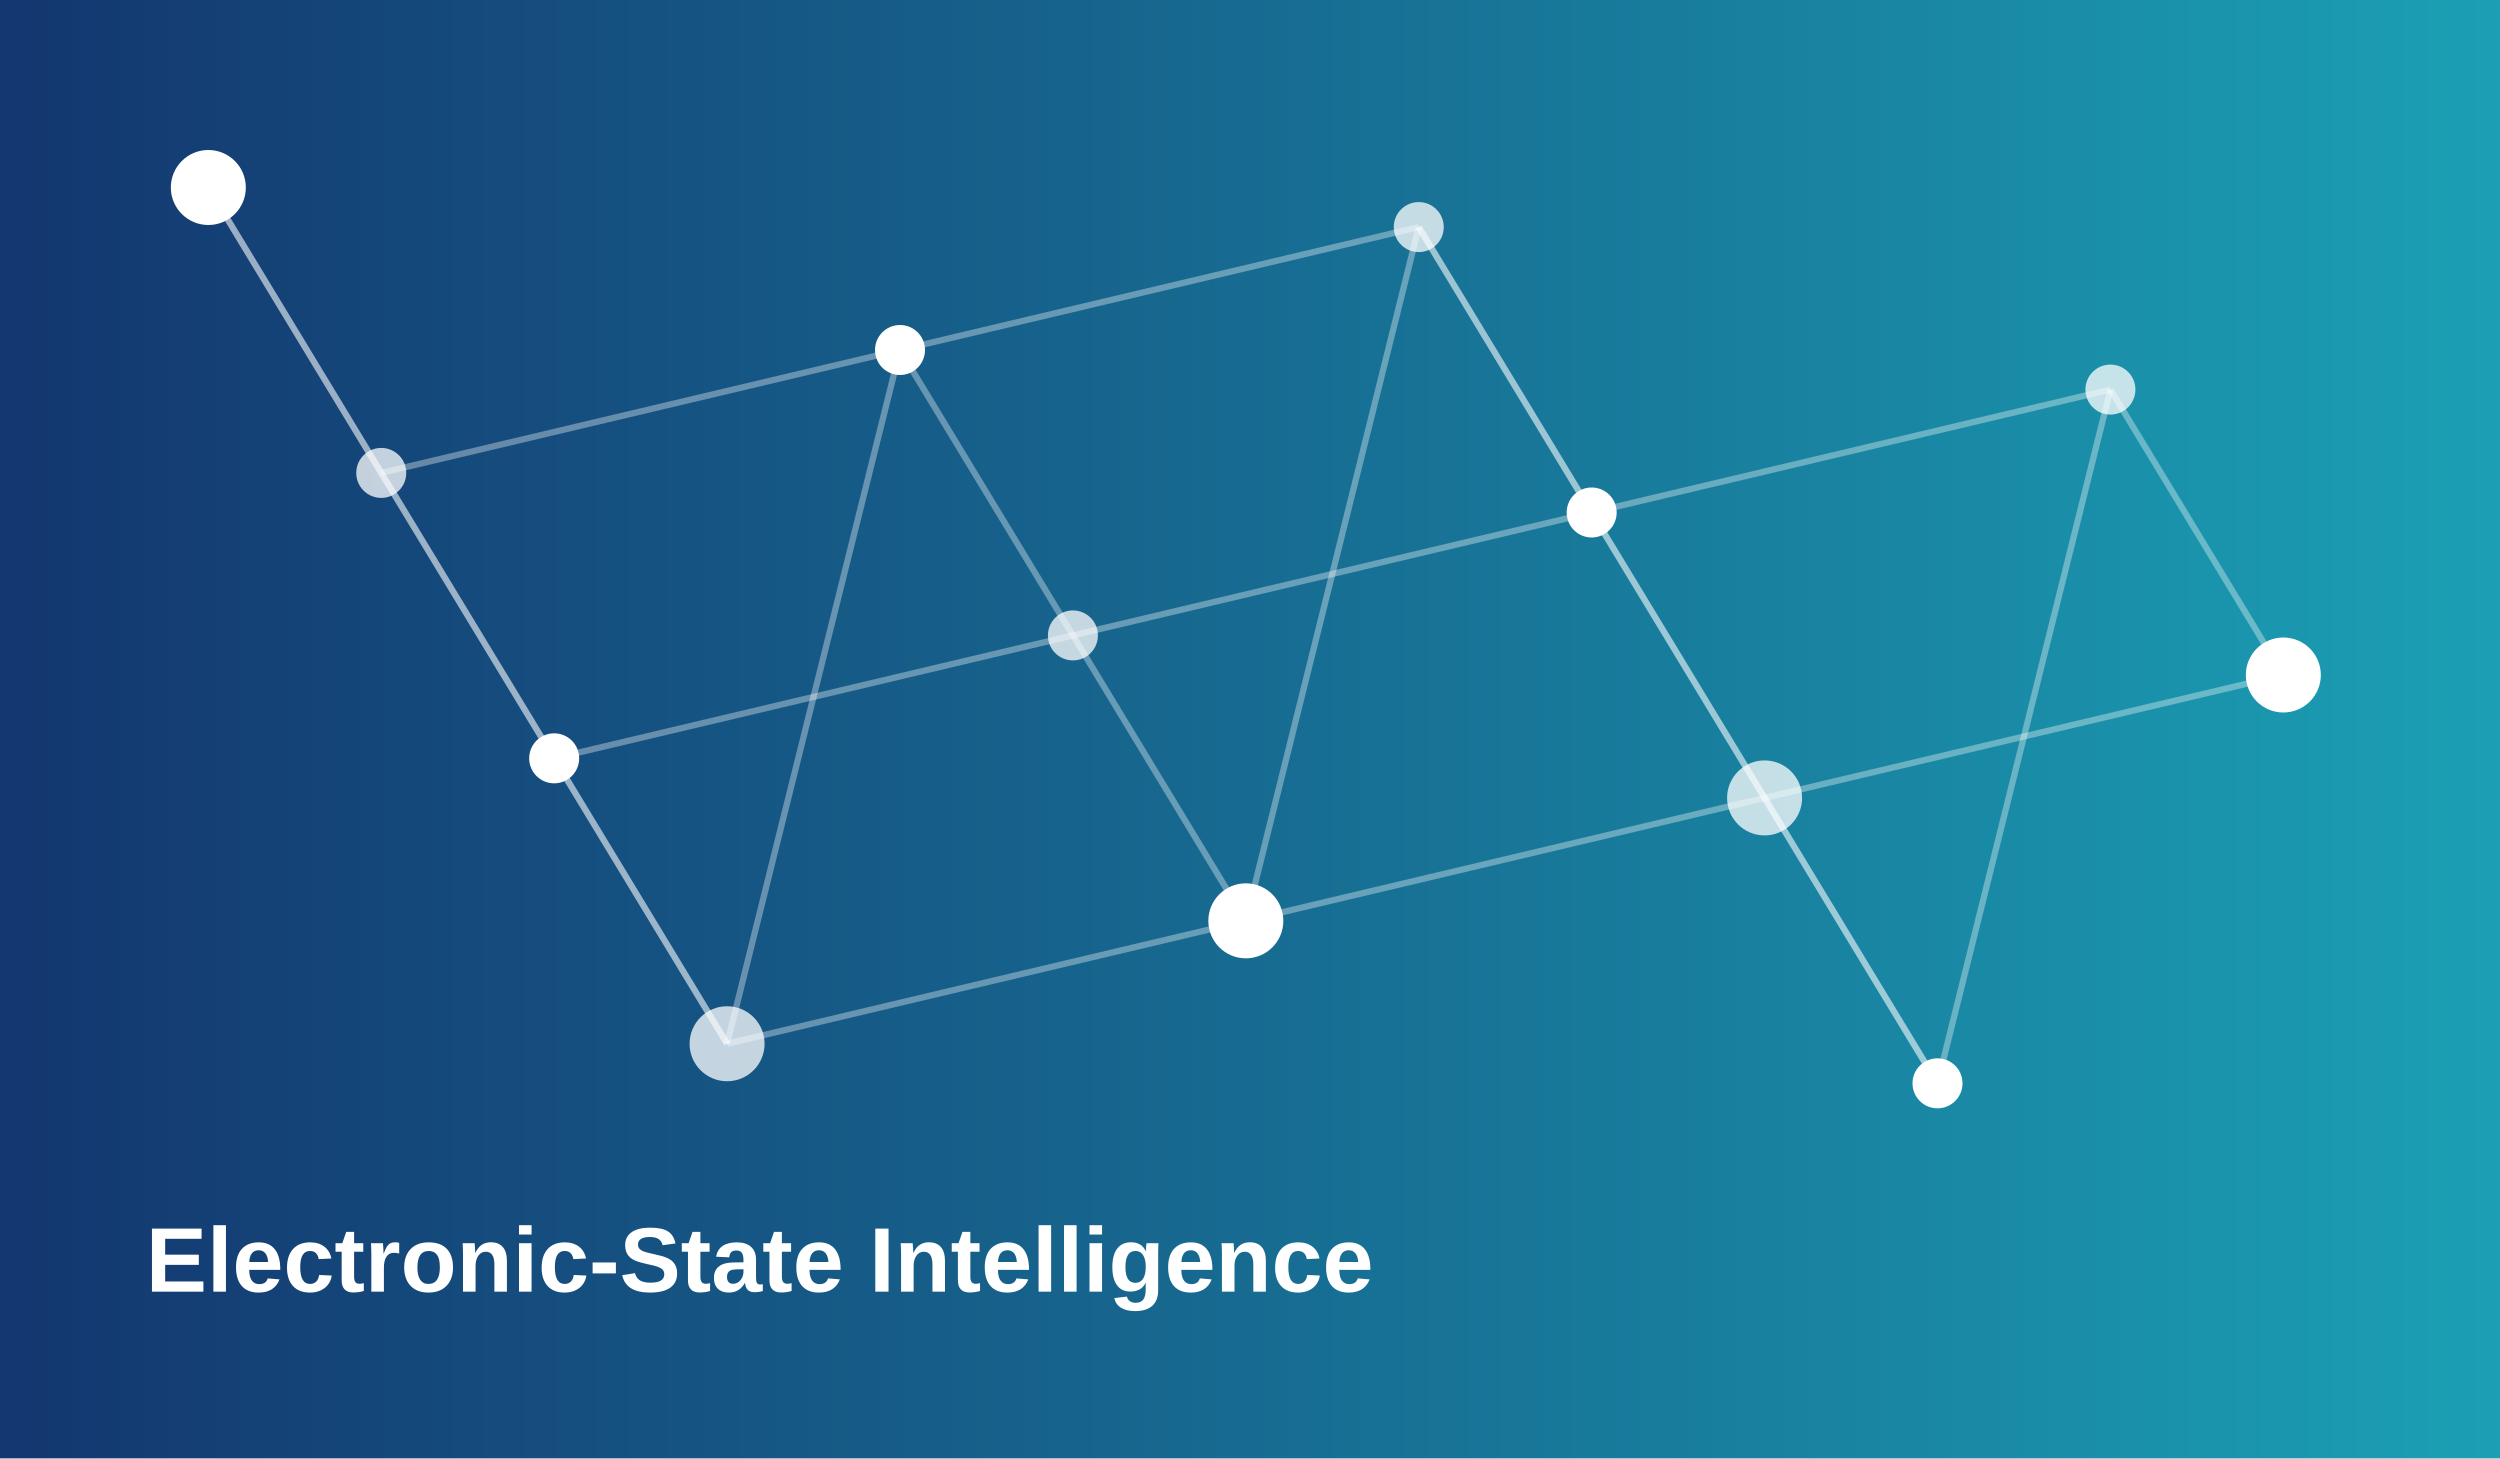
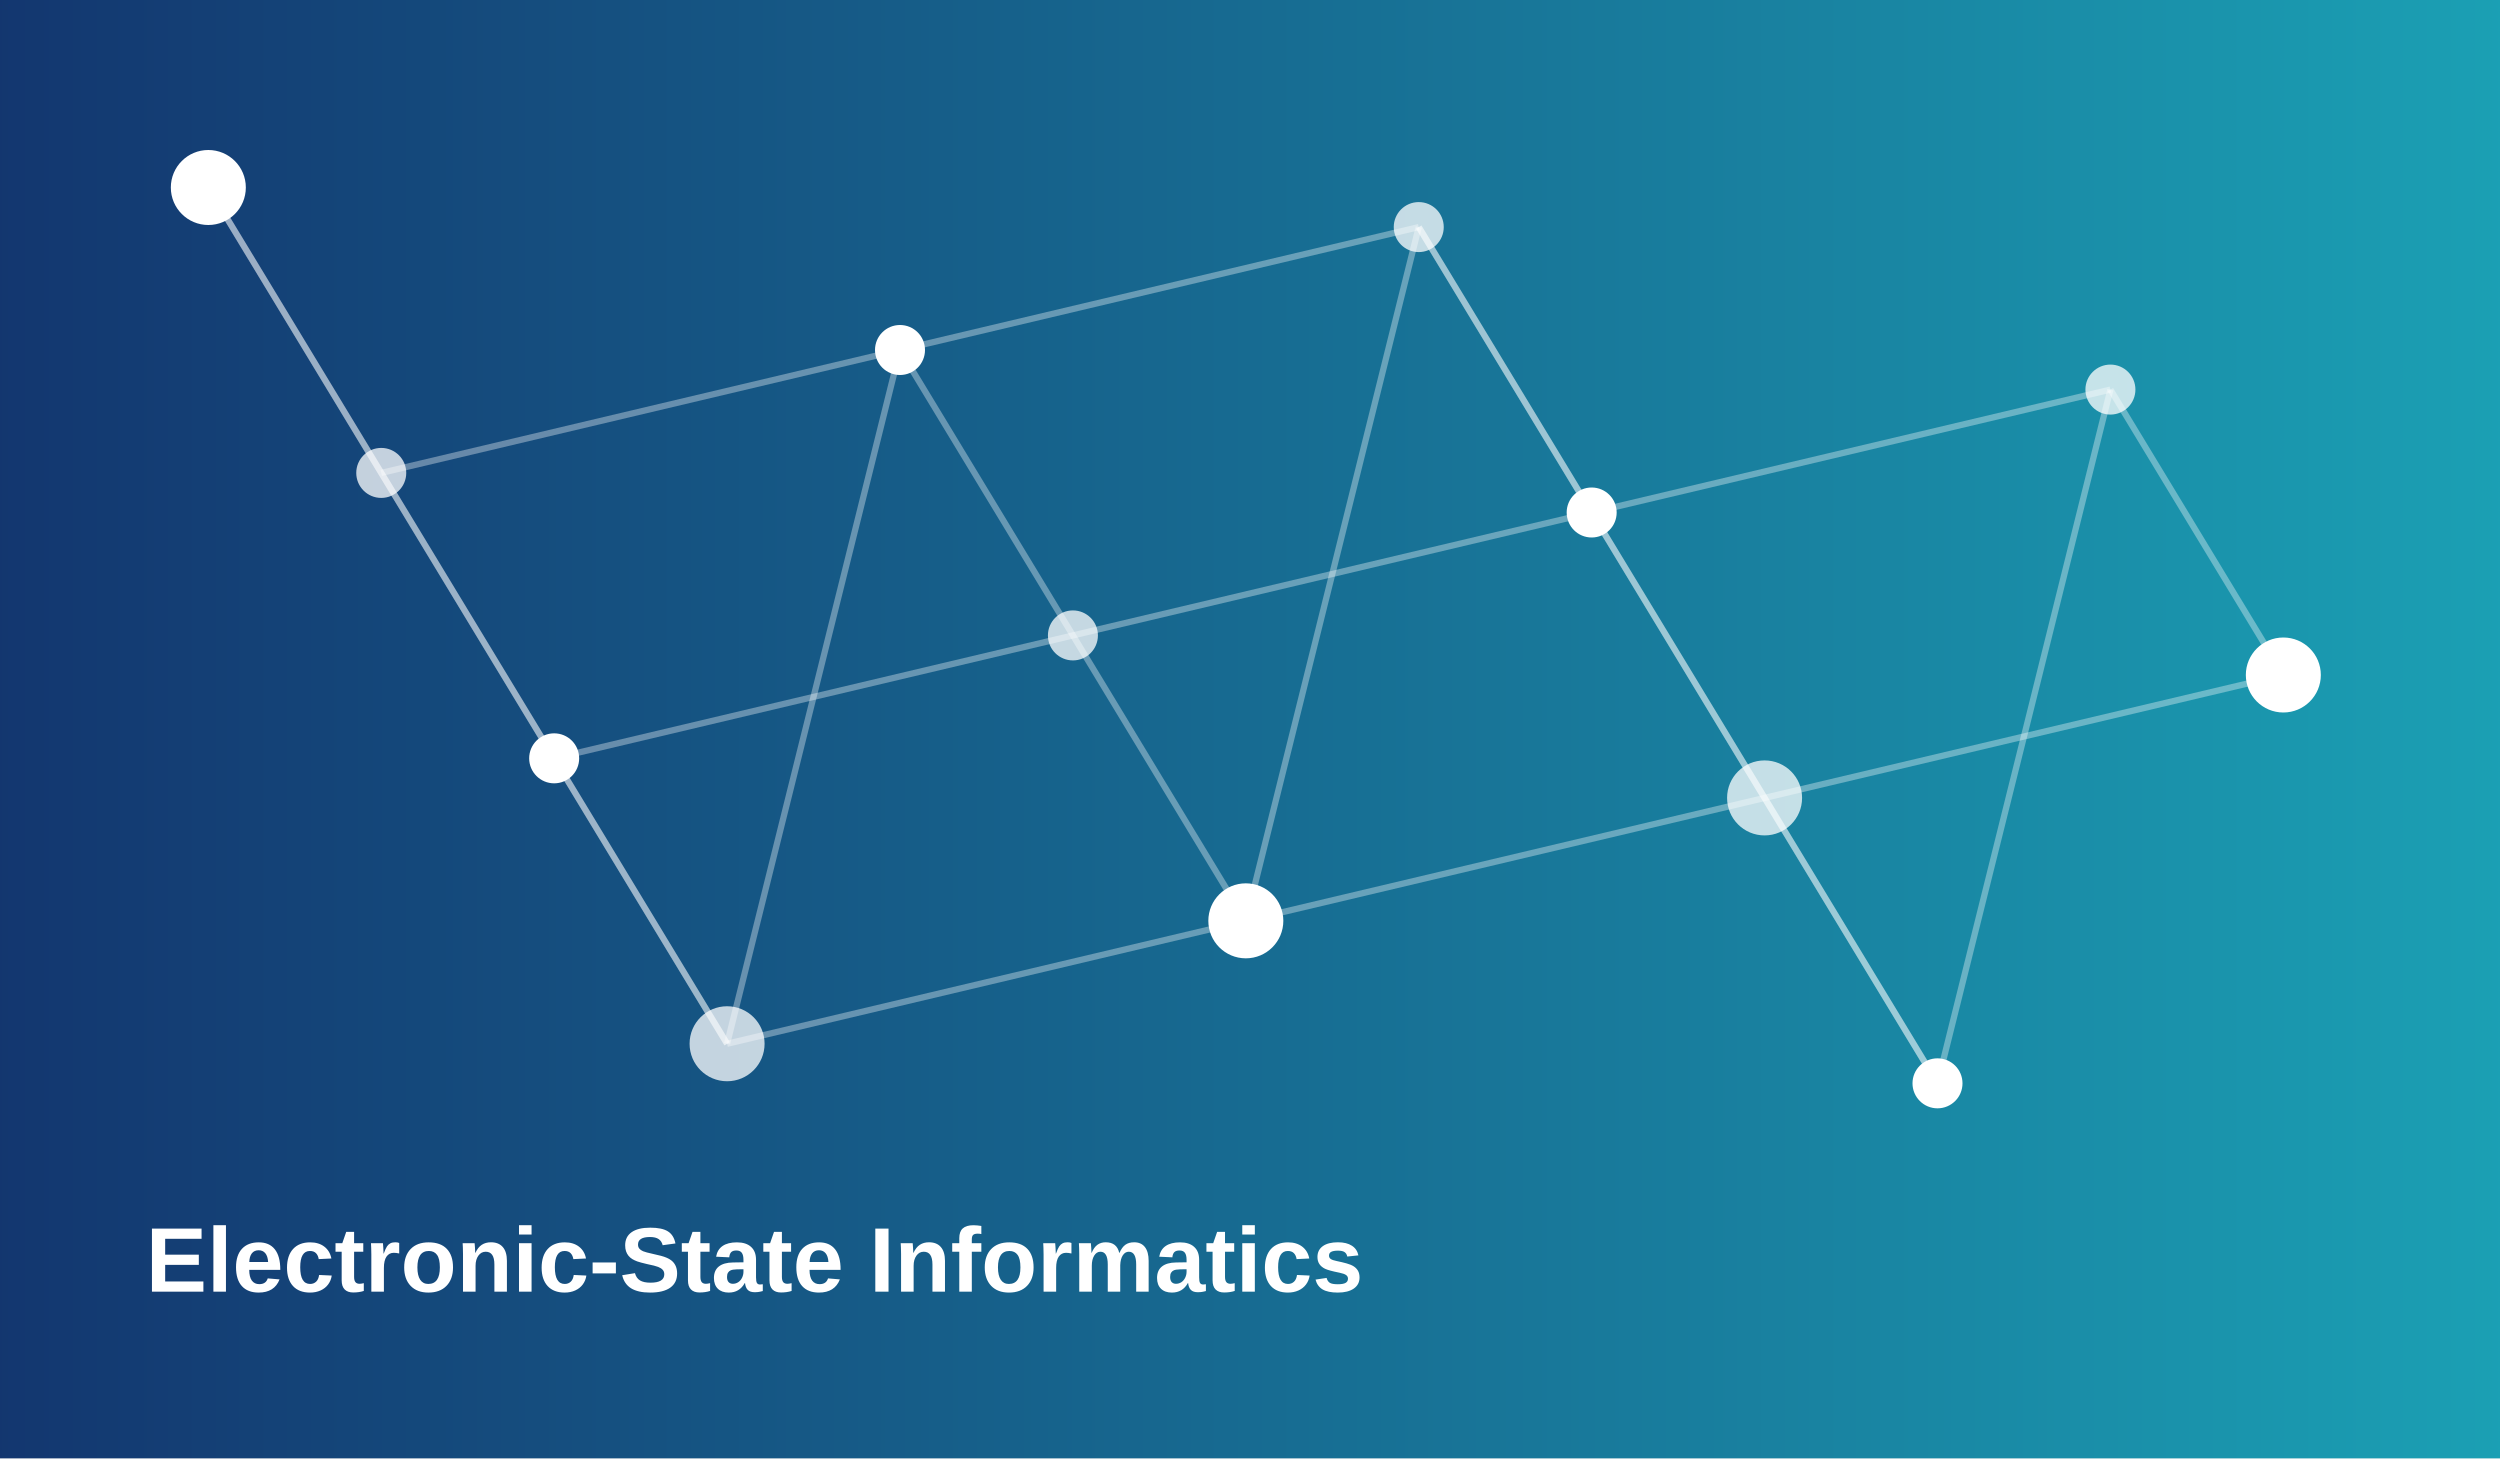
- <svg xmlns="http://www.w3.org/2000/svg" width="1200" height="700" viewBox="0 0 1200 700">
+ <svg xmlns="http://www.w3.org/2000/svg" height="700" viewBox="0 0 1200 700" width="1200">
  <defs>
    <linearGradient id="g" x1="0" x2="1">
      <stop stop-color="#13366f" />
      <stop offset="1" stop-color="#1ba0b4" />
    </linearGradient>
  </defs>
-   <rect width="1200" height="700" fill="url(#g)" />
+   <rect fill="url(#g)" height="700" width="1200" />
  <g stroke="rgba(255,255,255,.35)" stroke-width="3">
-     <line x1="100" y1="90" x2="183" y2="227" />
-     <line x1="100" y1="90" x2="349" y2="501" />
-     <line x1="183" y1="227" x2="266" y2="364" />
-     <line x1="183" y1="227" x2="432" y2="168" />
-     <line x1="266" y1="364" x2="349" y2="501" />
-     <line x1="266" y1="364" x2="515" y2="305" />
-     <line x1="349" y1="501" x2="432" y2="168" />
-     <line x1="349" y1="501" x2="598" y2="442" />
-     <line x1="432" y1="168" x2="515" y2="305" />
-     <line x1="432" y1="168" x2="681" y2="109" />
-     <line x1="515" y1="305" x2="598" y2="442" />
-     <line x1="515" y1="305" x2="764" y2="246" />
-     <line x1="598" y1="442" x2="681" y2="109" />
-     <line x1="598" y1="442" x2="847" y2="383" />
-     <line x1="681" y1="109" x2="764" y2="246" />
-     <line x1="681" y1="109" x2="930" y2="520" />
-     <line x1="764" y1="246" x2="847" y2="383" />
-     <line x1="764" y1="246" x2="1013" y2="187" />
-     <line x1="847" y1="383" x2="930" y2="520" />
-     <line x1="847" y1="383" x2="1096" y2="324" />
-     <line x1="930" y1="520" x2="1013" y2="187" />
-     <line x1="1013" y1="187" x2="1096" y2="324" />
+     <line x1="100" x2="183" y1="90" y2="227" />
+     <line x1="100" x2="349" y1="90" y2="501" />
+     <line x1="183" x2="266" y1="227" y2="364" />
+     <line x1="183" x2="432" y1="227" y2="168" />
+     <line x1="266" x2="349" y1="364" y2="501" />
+     <line x1="266" x2="515" y1="364" y2="305" />
+     <line x1="349" x2="432" y1="501" y2="168" />
+     <line x1="349" x2="598" y1="501" y2="442" />
+     <line x1="432" x2="515" y1="168" y2="305" />
+     <line x1="432" x2="681" y1="168" y2="109" />
+     <line x1="515" x2="598" y1="305" y2="442" />
+     <line x1="515" x2="764" y1="305" y2="246" />
+     <line x1="598" x2="681" y1="442" y2="109" />
+     <line x1="598" x2="847" y1="442" y2="383" />
+     <line x1="681" x2="764" y1="109" y2="246" />
+     <line x1="681" x2="930" y1="109" y2="520" />
+     <line x1="764" x2="847" y1="246" y2="383" />
+     <line x1="764" x2="1013" y1="246" y2="187" />
+     <line x1="847" x2="930" y1="383" y2="520" />
+     <line x1="847" x2="1096" y1="383" y2="324" />
+     <line x1="930" x2="1013" y1="520" y2="187" />
+     <line x1="1013" x2="1096" y1="187" y2="324" />
  </g>
  <g fill="white">
-     <circle cx="100" cy="90" r="18" opacity="1" />
-     <circle cx="183" cy="227" r="12" opacity="0.75" />
-     <circle cx="266" cy="364" r="12" opacity="1" />
-     <circle cx="349" cy="501" r="18" opacity="0.75" />
-     <circle cx="432" cy="168" r="12" opacity="1" />
-     <circle cx="515" cy="305" r="12" opacity="0.75" />
-     <circle cx="598" cy="442" r="18" opacity="1" />
-     <circle cx="681" cy="109" r="12" opacity="0.75" />
-     <circle cx="764" cy="246" r="12" opacity="1" />
-     <circle cx="847" cy="383" r="18" opacity="0.75" />
-     <circle cx="930" cy="520" r="12" opacity="1" />
-     <circle cx="1013" cy="187" r="12" opacity="0.75" />
-     <circle cx="1096" cy="324" r="18" opacity="1" />
+     <circle cx="100" cy="90" opacity="1" r="18" />
+     <circle cx="183" cy="227" opacity="0.75" r="12" />
+     <circle cx="266" cy="364" opacity="1" r="12" />
+     <circle cx="349" cy="501" opacity="0.75" r="18" />
+     <circle cx="432" cy="168" opacity="1" r="12" />
+     <circle cx="515" cy="305" opacity="0.75" r="12" />
+     <circle cx="598" cy="442" opacity="1" r="18" />
+     <circle cx="681" cy="109" opacity="0.75" r="12" />
+     <circle cx="764" cy="246" opacity="1" r="12" />
+     <circle cx="847" cy="383" opacity="0.75" r="18" />
+     <circle cx="930" cy="520" opacity="1" r="12" />
+     <circle cx="1013" cy="187" opacity="0.75" r="12" />
+     <circle cx="1096" cy="324" opacity="1" r="18" />
  </g>
-   <text x="70" y="620" fill="white" font-size="44" font-family="Arial, sans-serif" font-weight="700">Electronic-State Intelligence</text>
+   <text fill="white" font-family="Arial, sans-serif" font-size="44" font-weight="700" x="70" y="620">Electronic-State Informatics</text>
</svg>
